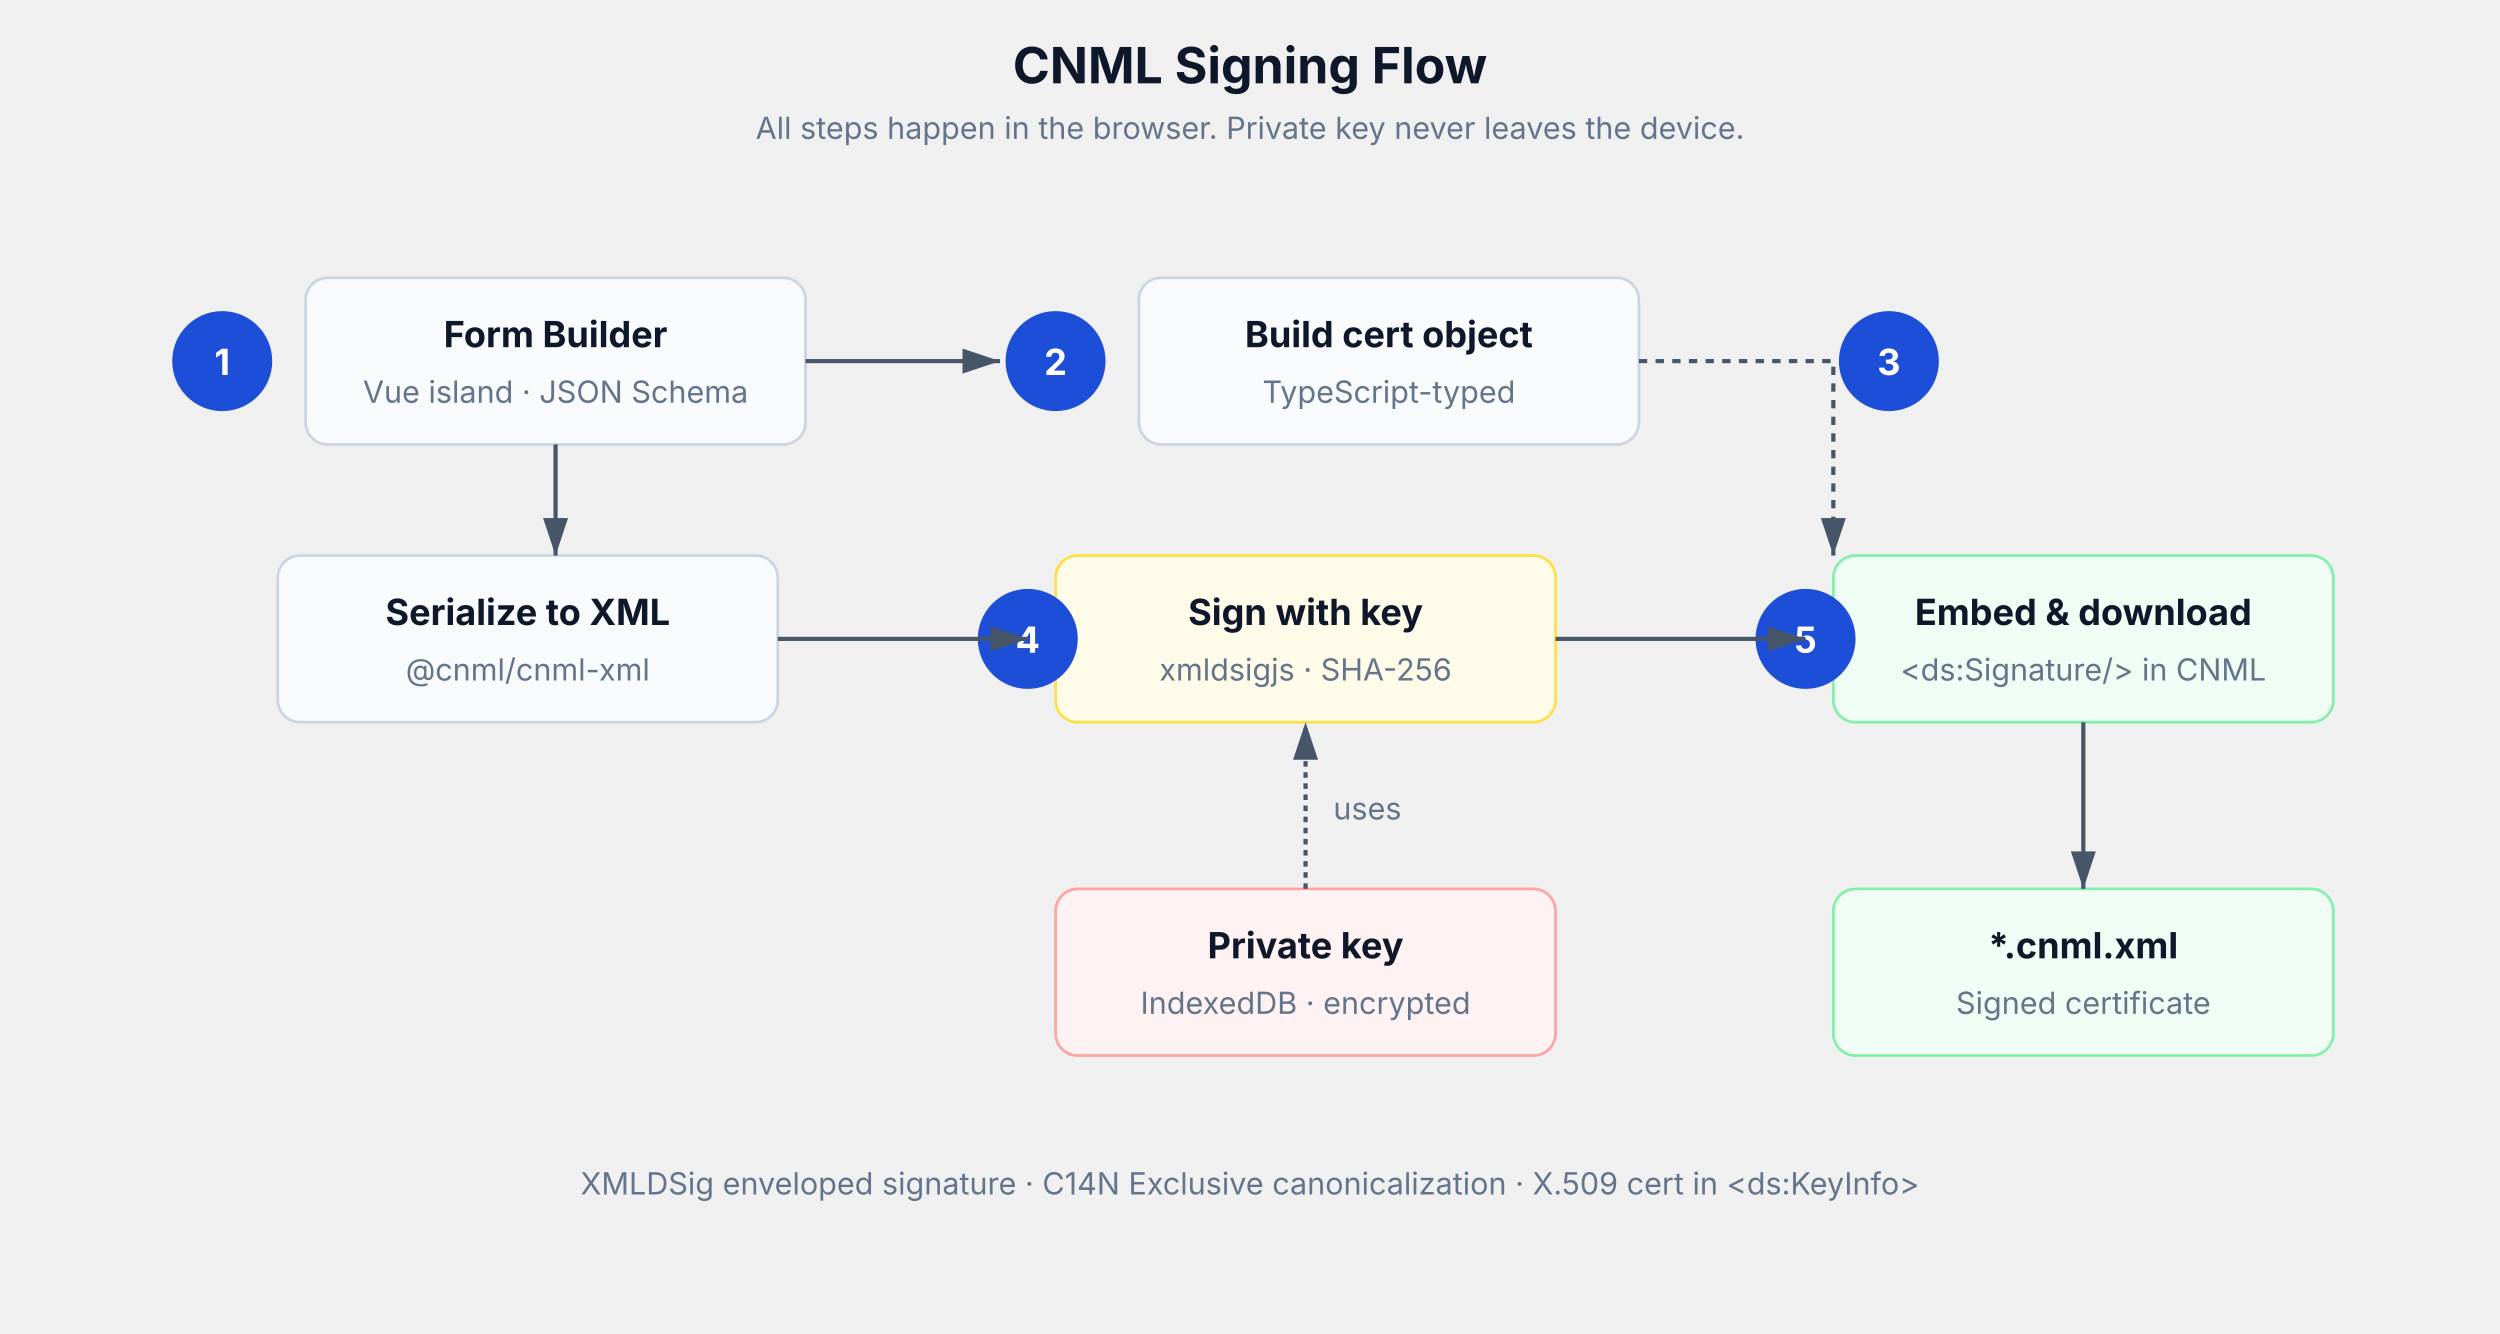
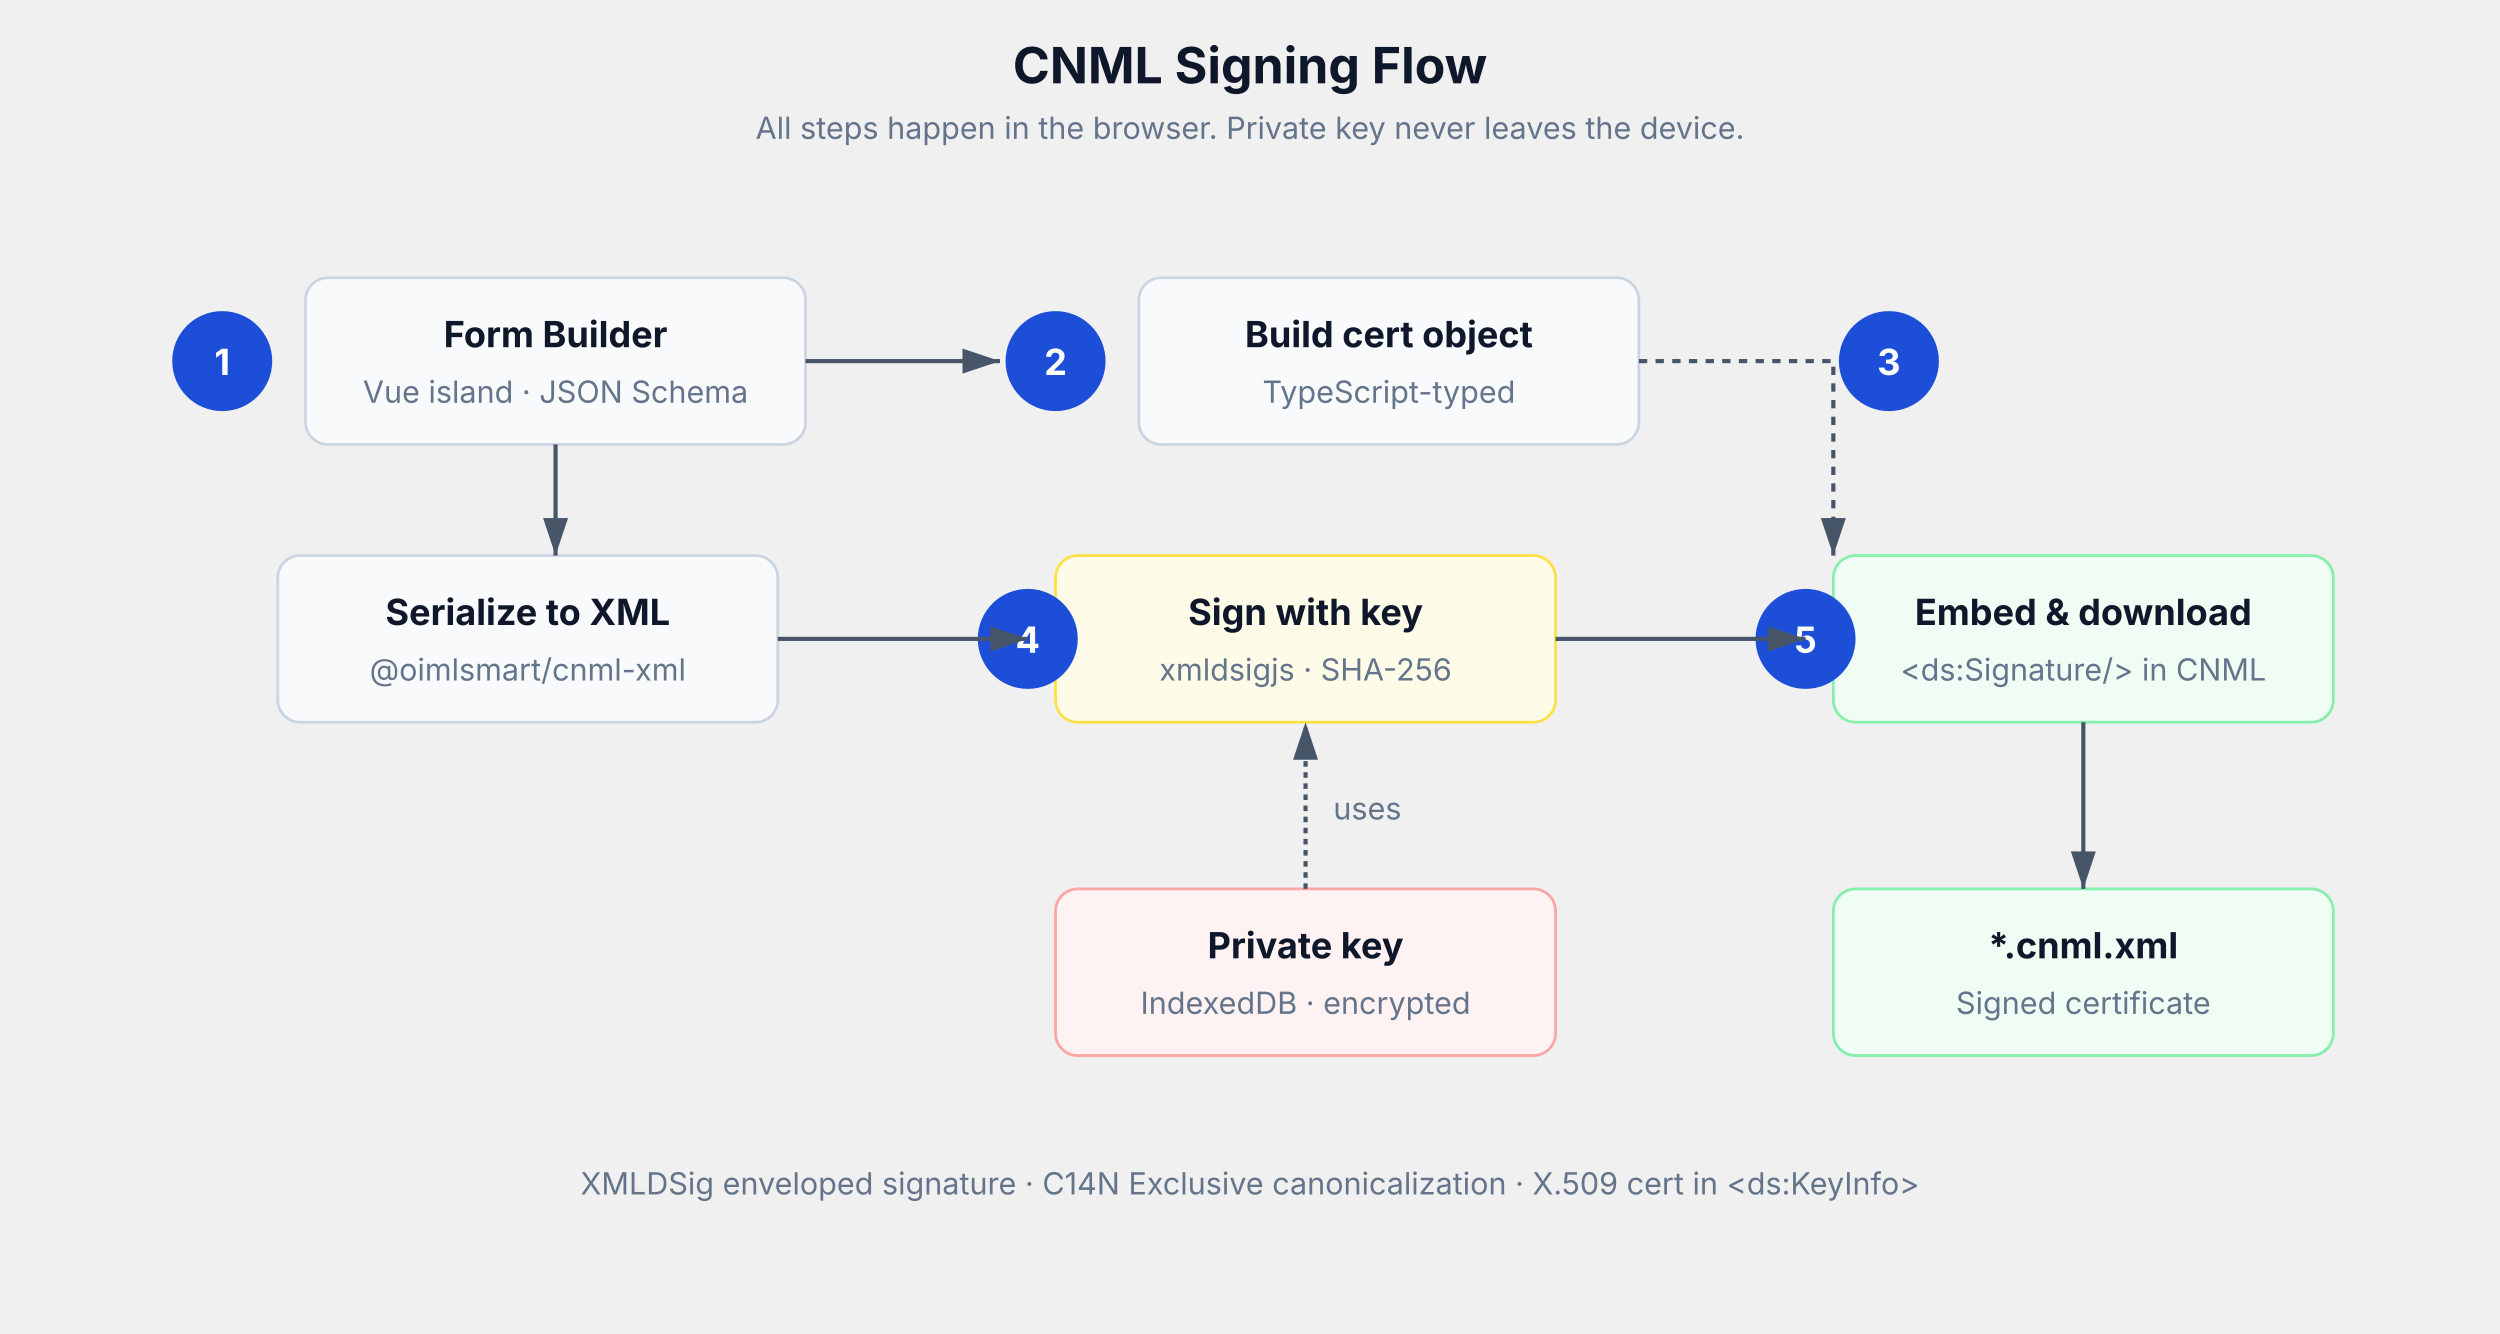
<svg xmlns="http://www.w3.org/2000/svg" viewBox="0 0 900 480" font-family="Inter, system-ui, sans-serif" font-size="13" fill="currentColor">
  <defs>
    <style>
      .box    { fill: #f8fafc; stroke: #cbd5e1; }
      .sign   { fill: #fefce8; stroke: #fde047; }
      .out    { fill: #f0fdf4; stroke: #86efac; }
      .key    { fill: #fef2f2; stroke: #fca5a5; }
      .arrow  { stroke: #475569; stroke-width: 1.5; fill: none; marker-end: url(#arr3); }
      .label  { fill: #0f172a; }
      .muted  { fill: #64748b; font-size: 11px; }
      .step   { fill: #1d4ed8; font-weight: 700; }
    </style>
    <marker id="arr3" markerWidth="10" markerHeight="10" refX="9" refY="3" orient="auto">
      <path d="M0,0 L0,6 L9,3 z" fill="#475569" />
    </marker>
  </defs>
  <text x="450" y="30" text-anchor="middle" font-size="18" font-weight="700" class="label">CNML Signing Flow</text>
  <text x="450" y="50" text-anchor="middle" class="muted">All steps happen in the browser. Private key never leaves the device.</text>
  <g>
    <circle cx="80" cy="130" r="18" fill="#1d4ed8" />
    <text x="80" y="135" text-anchor="middle" font-weight="700" fill="white">1</text>
    <rect x="110" y="100" width="180" height="60" rx="8" class="box" />
    <text x="200" y="125" text-anchor="middle" font-weight="700" class="label">Form Builder</text>
    <text x="200" y="145" text-anchor="middle" class="muted">Vue island · JSON Schema</text>
  </g>
  <g>
    <circle cx="380" cy="130" r="18" fill="#1d4ed8" />
    <text x="380" y="135" text-anchor="middle" font-weight="700" fill="white">2</text>
    <rect x="410" y="100" width="180" height="60" rx="8" class="box" />
    <text x="500" y="125" text-anchor="middle" font-weight="700" class="label">Build cert object</text>
    <text x="500" y="145" text-anchor="middle" class="muted">TypeScript-typed</text>
  </g>
  <g>
    <circle cx="680" cy="130" r="18" fill="#1d4ed8" />
    <text x="680" y="135" text-anchor="middle" font-weight="700" fill="white">3</text>
    <rect x="100" y="200" width="180" height="60" rx="8" class="box" />
    <text x="190" y="225" text-anchor="middle" font-weight="700" class="label">Serialize to XML</text>
-     <text x="190" y="245" text-anchor="middle" class="muted">@cnml/cnml-xml</text>
+     <text x="190" y="245" text-anchor="middle" class="muted">@oimlsmart/cnml-xml</text>
  </g>
  <g>
    <rect x="380" y="200" width="180" height="60" rx="8" class="sign" />
    <text x="470" y="225" text-anchor="middle" font-weight="700" class="label">Sign with key</text>
    <text x="470" y="245" text-anchor="middle" class="muted">xmldsigjs · SHA-256</text>
    <circle cx="370" cy="230" r="18" fill="#1d4ed8" />
    <text x="370" y="235" text-anchor="middle" font-weight="700" fill="white">4</text>
  </g>
  <g>
    <rect x="660" y="200" width="180" height="60" rx="8" class="out" />
    <text x="750" y="225" text-anchor="middle" font-weight="700" class="label">Embed &amp; download</text>
    <text x="750" y="245" text-anchor="middle" class="muted">&lt;ds:Signature/&gt; in CNML</text>
    <circle cx="650" cy="230" r="18" fill="#1d4ed8" />
    <text x="650" y="235" text-anchor="middle" font-weight="700" fill="white">5</text>
  </g>
  <g>
    <rect x="380" y="320" width="180" height="60" rx="8" class="key" />
    <text x="470" y="345" text-anchor="middle" font-weight="700" class="label">Private key</text>
    <text x="470" y="365" text-anchor="middle" class="muted">IndexedDB · encrypted</text>
  </g>
  <g>
    <rect x="660" y="320" width="180" height="60" rx="8" class="out" />
    <text x="750" y="345" text-anchor="middle" font-weight="700" class="label">*.cnml.xml</text>
    <text x="750" y="365" text-anchor="middle" class="muted">Signed certificate</text>
  </g>
  <path d="M 290 130 L 360 130" class="arrow" />
  <path d="M 590 130 L 660 130 L 660 200" class="arrow" stroke-dasharray="3,3" />
  <path d="M 200 160 L 200 200" class="arrow" />
  <path d="M 280 230 L 370 230" class="arrow" />
  <path d="M 560 230 L 650 230" class="arrow" />
  <path d="M 470 320 L 470 260" class="arrow" stroke-dasharray="2,2" />
  <text x="480" y="295" class="muted">uses</text>
  <path d="M 750 260 L 750 320" class="arrow" />
  <text x="450" y="430" text-anchor="middle" class="muted">XMLDSig enveloped signature · C14N Exclusive canonicalization · X.509 cert in &lt;ds:KeyInfo&gt;</text>
</svg>
